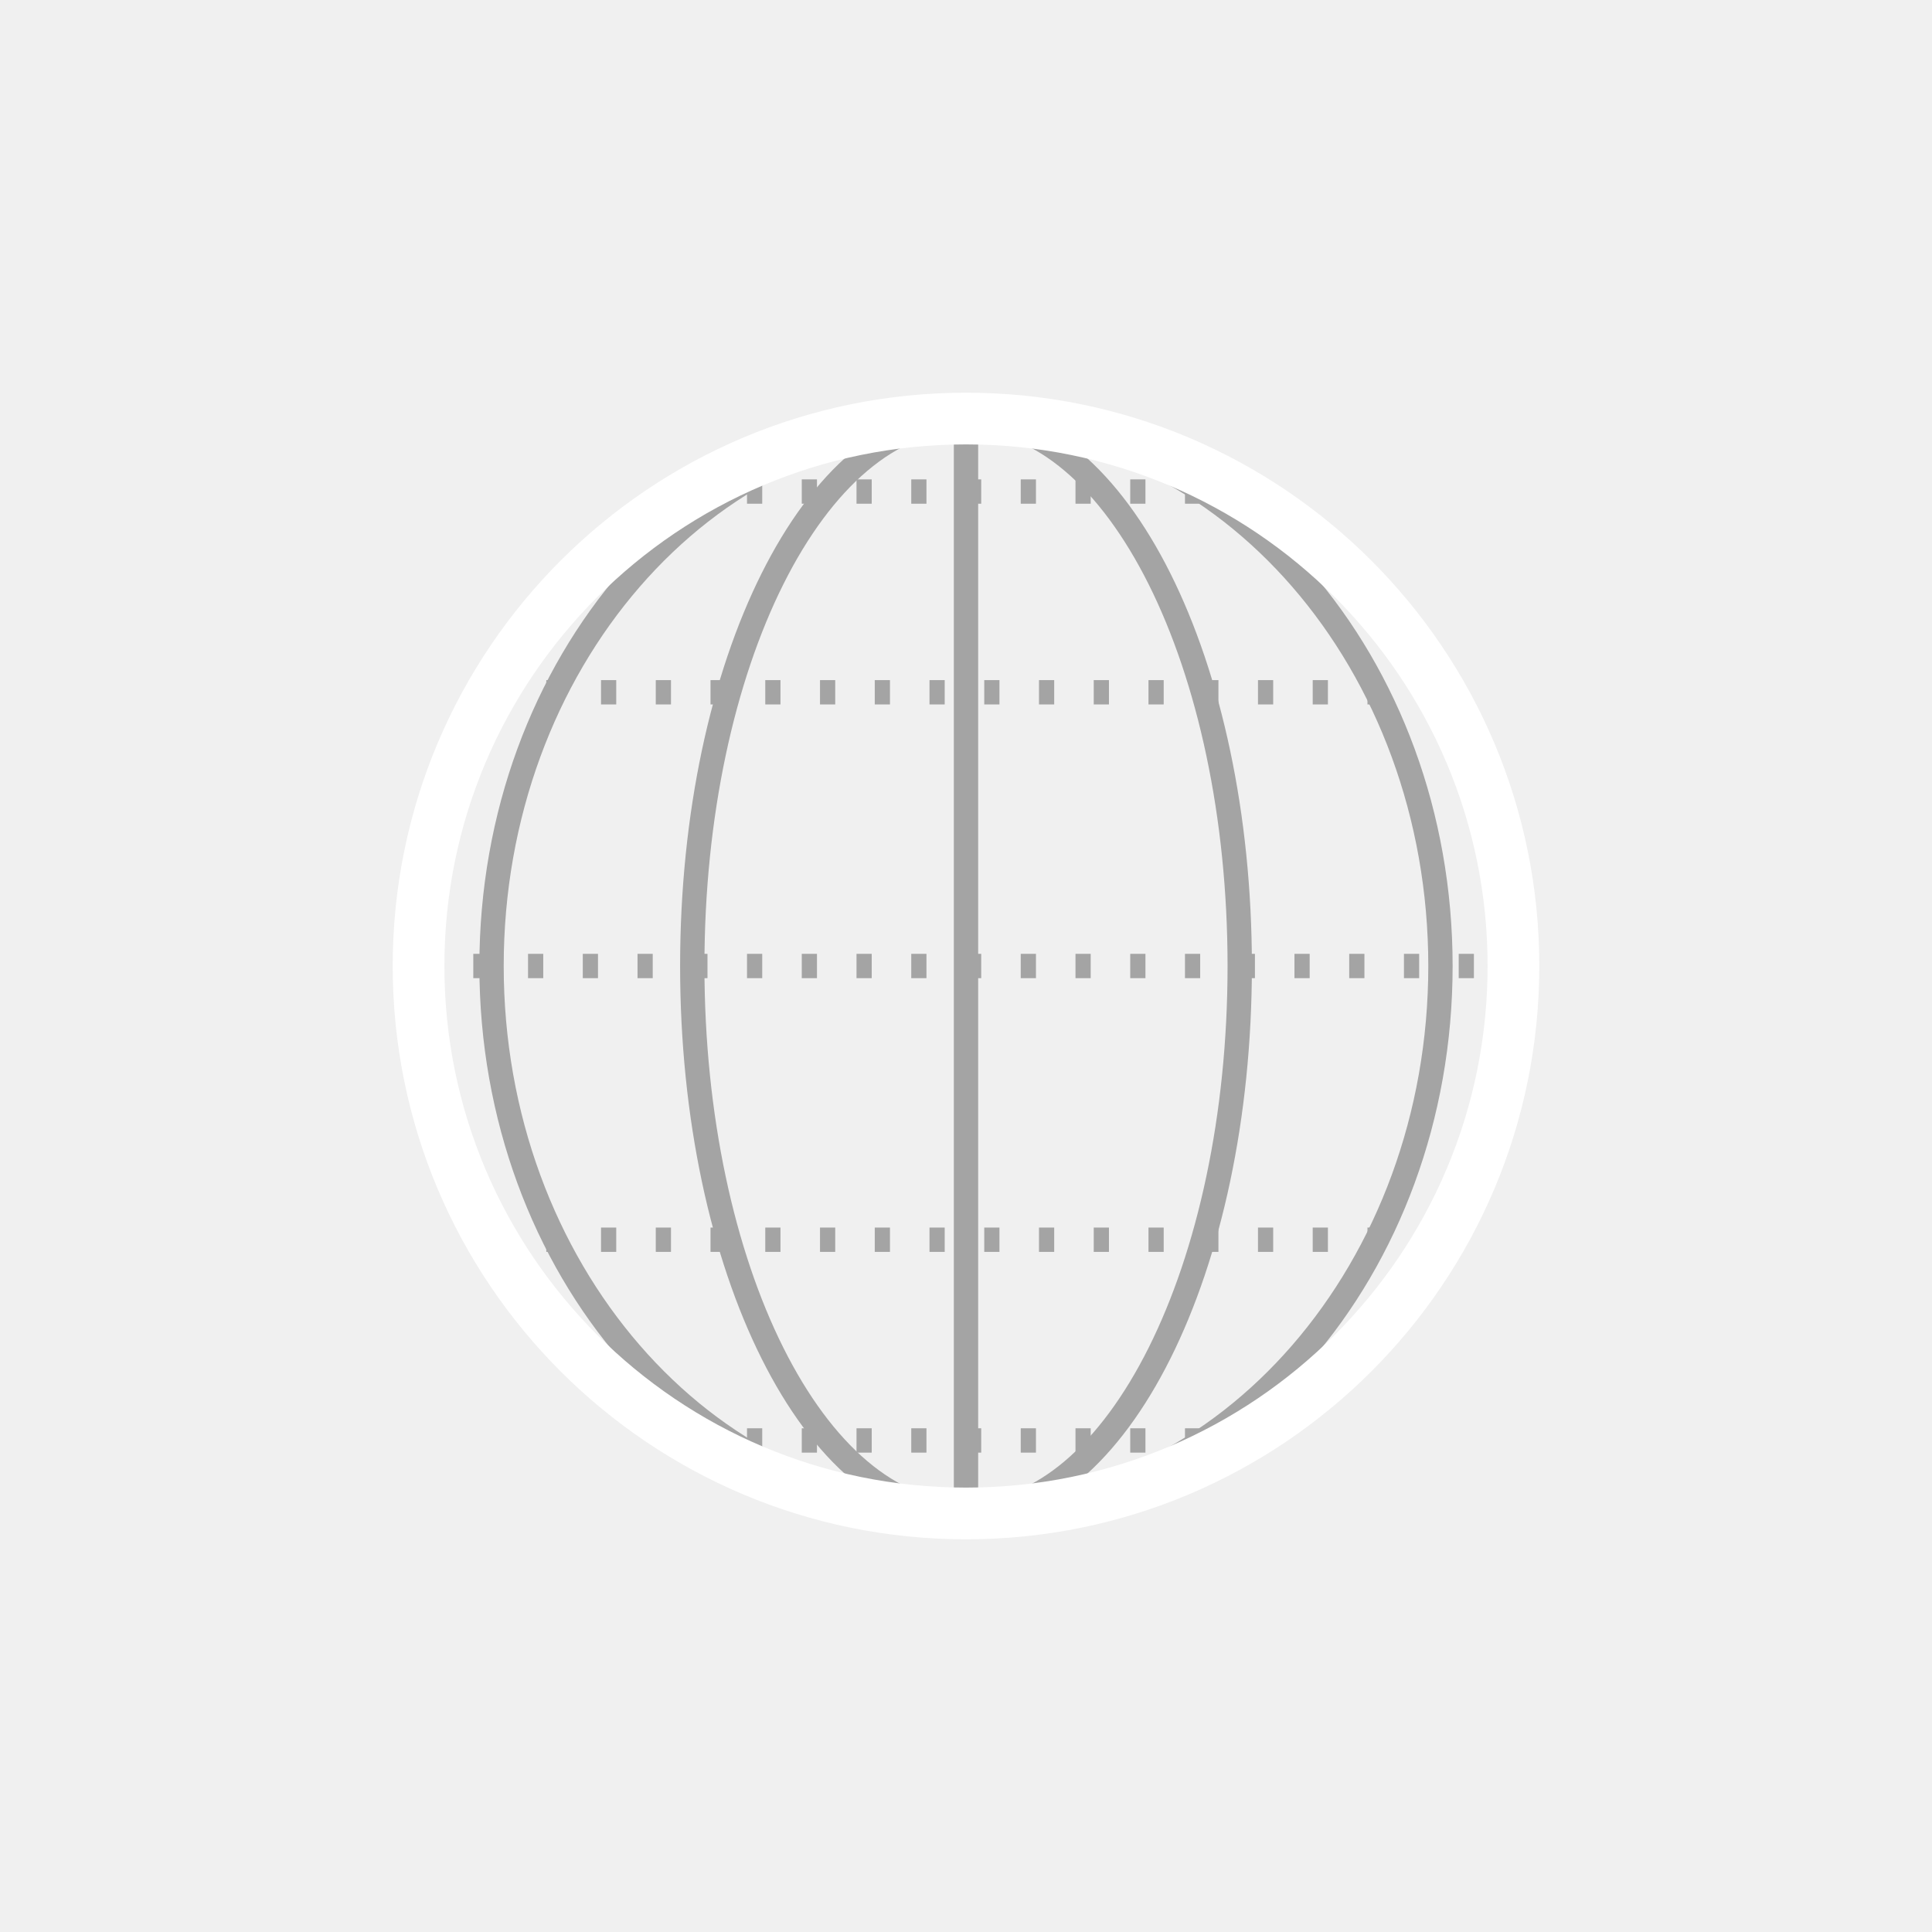
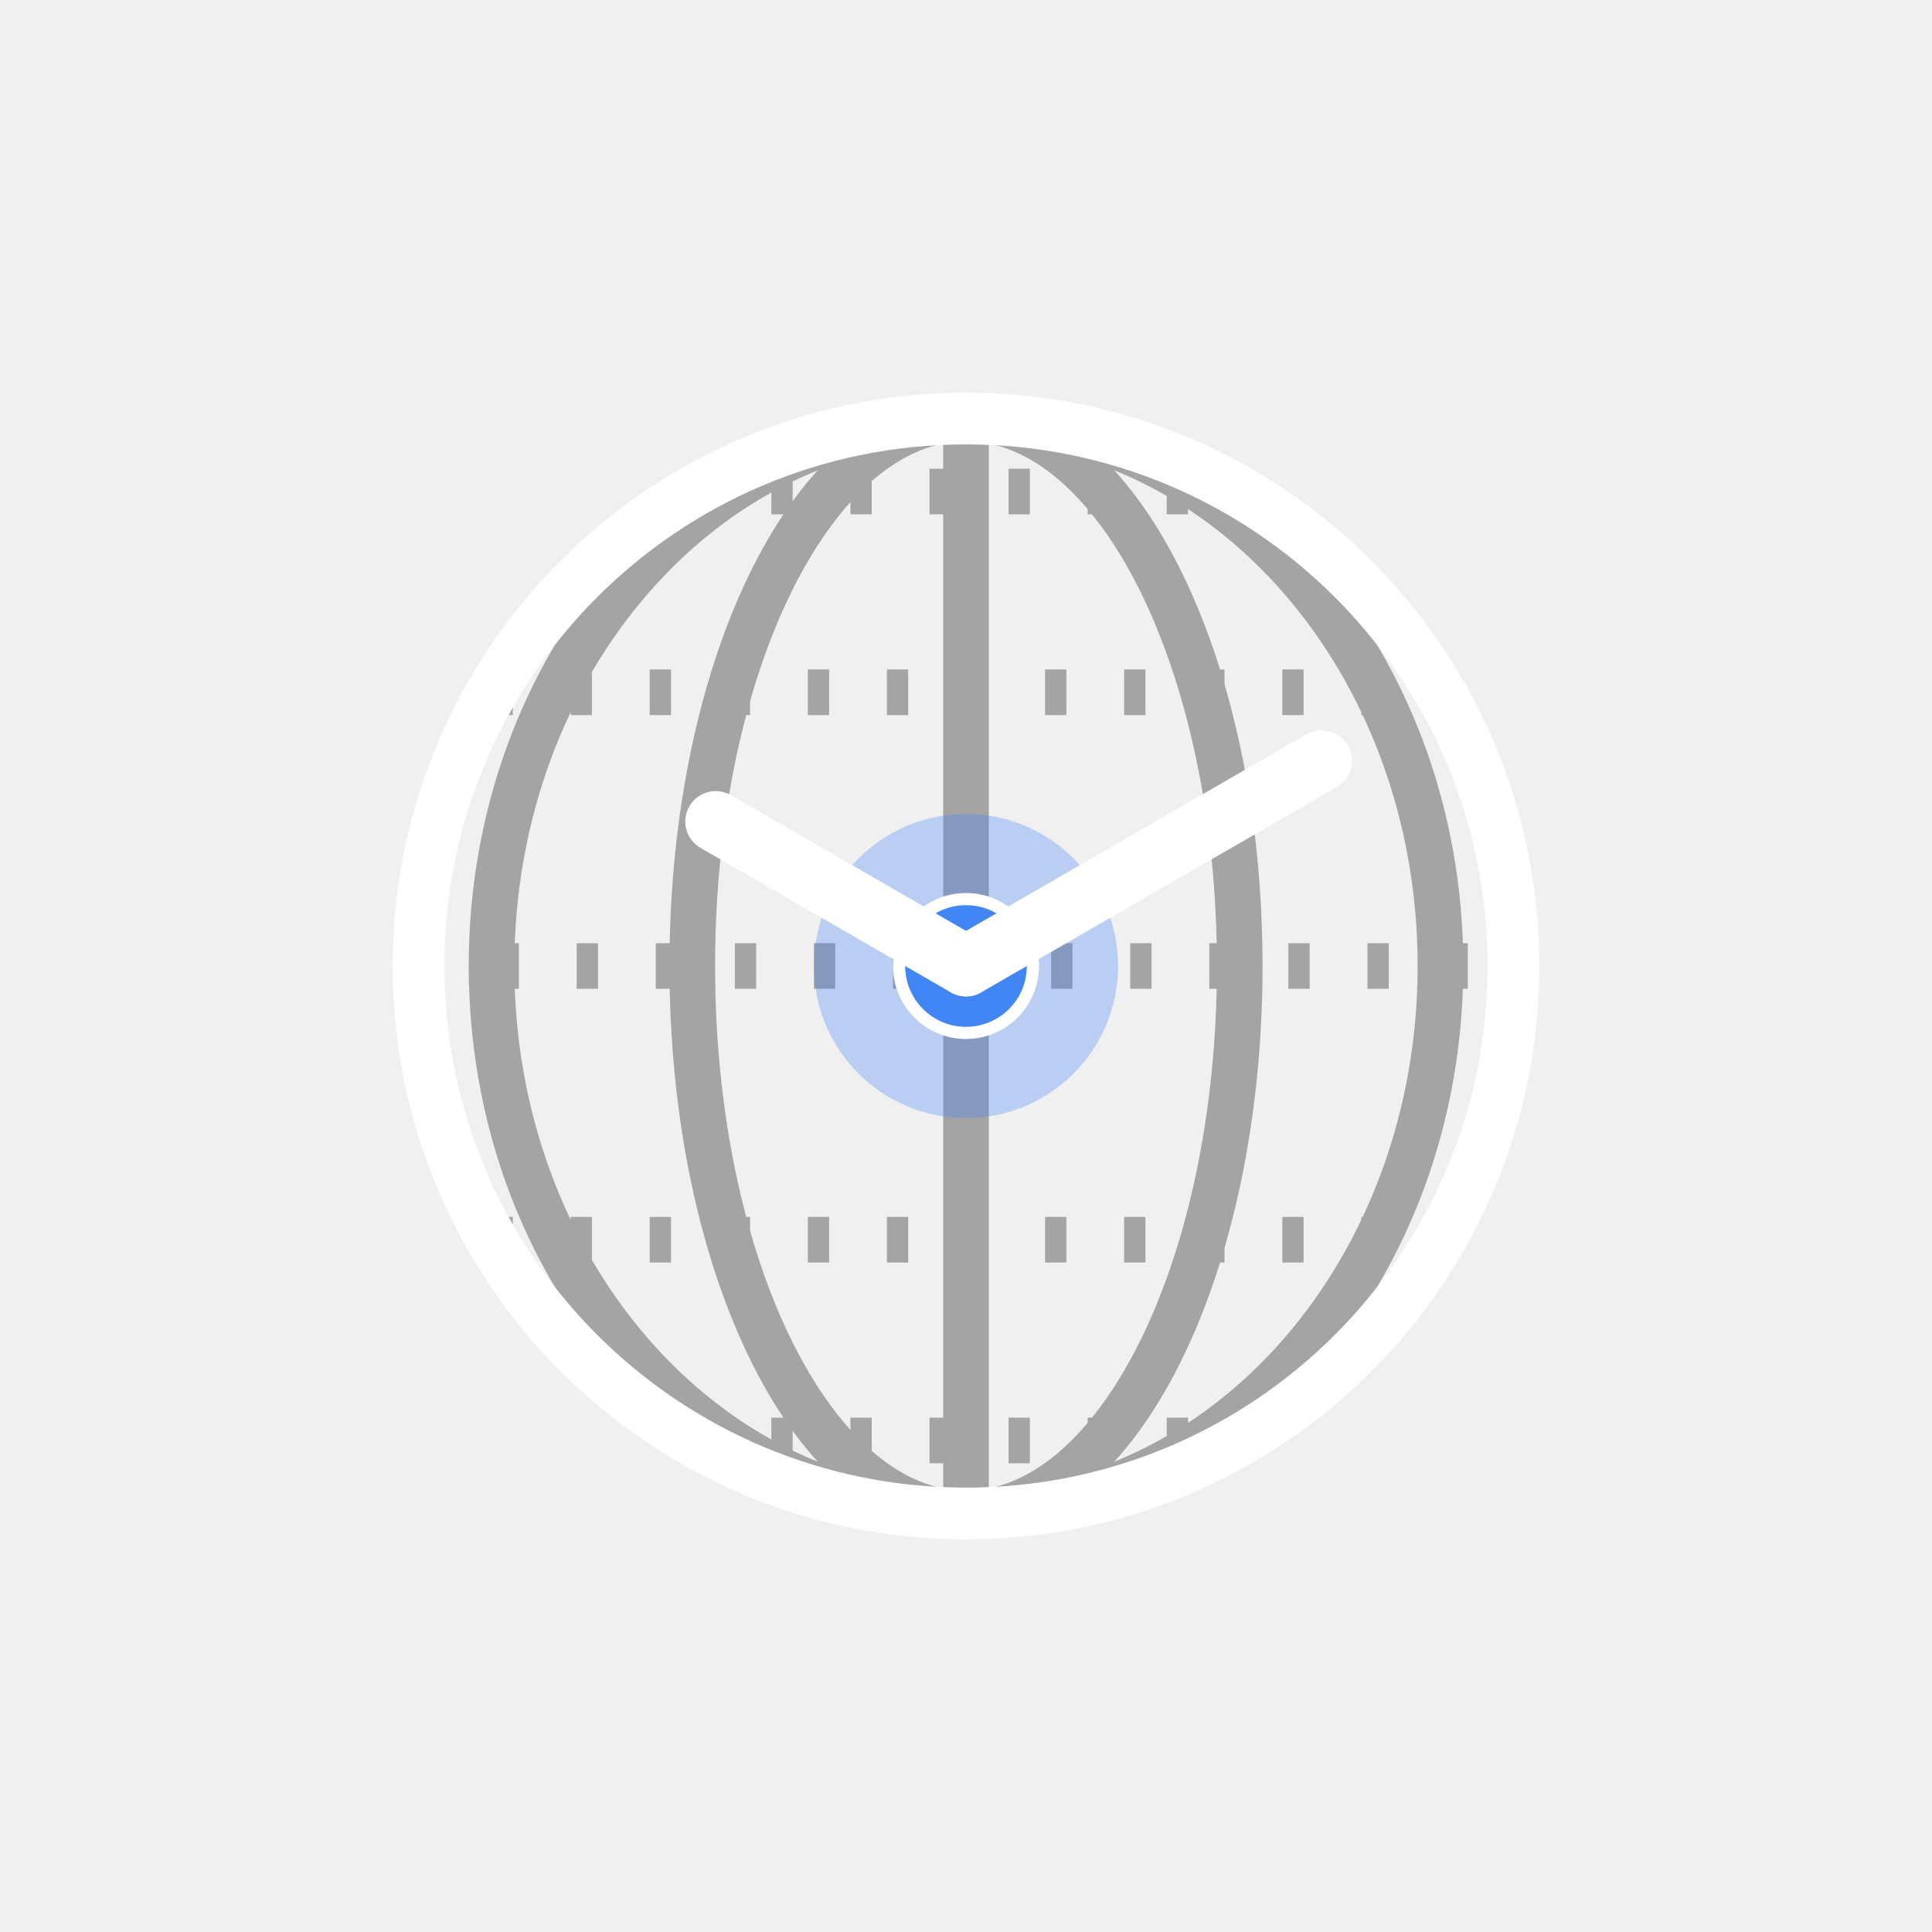
<svg xmlns="http://www.w3.org/2000/svg" viewBox="0 0 512 512" width="512" height="512">
  <g transform="translate(256 256) scale(0.806)">
-     <line x1="-180" y1="0" x2="180" y2="0" stroke="#a4a4a4" stroke-width="8" stroke-dasharray="5 13" />
-     <line x1="-156" y1="-90" x2="156" y2="-90" stroke="#a4a4a4" stroke-width="8" stroke-dasharray="5 13" />
-     <line x1="-156" y1="90" x2="156" y2="90" stroke="#a4a4a4" stroke-width="8" stroke-dasharray="5 13" />
-     <line x1="-90" y1="-156" x2="90" y2="-156" stroke="#a4a4a4" stroke-width="8" stroke-dasharray="5 13" />
-     <line x1="-90" y1="156" x2="90" y2="156" stroke="#a4a4a4" stroke-width="8" stroke-dasharray="5 13" />
-     <line x1="0" y1="-180" x2="0" y2="180" stroke="#a4a4a4" stroke-width="8" />
-     <ellipse cx="0" cy="0" rx="90" ry="180" fill="none" stroke="#a4a4a4" stroke-width="8" />
-     <ellipse cx="0" cy="0" rx="156" ry="180" fill="none" stroke="#a4a4a4" stroke-width="8" />
+     <line x1="-180" y1="0" x2="180" y2="0" stroke="#a4a4a4" stroke-width="15" stroke-dasharray="7 19" />
+     <line x1="-156" y1="-90" x2="156" y2="-90" stroke="#a4a4a4" stroke-width="15" stroke-dasharray="7 19" />
+     <line x1="-156" y1="90" x2="156" y2="90" stroke="#a4a4a4" stroke-width="15" stroke-dasharray="7 19" />
+     <line x1="-90" y1="-156" x2="90" y2="-156" stroke="#a4a4a4" stroke-width="15" stroke-dasharray="7 19" />
+     <line x1="-90" y1="156" x2="90" y2="156" stroke="#a4a4a4" stroke-width="15" stroke-dasharray="7 19" />
+     <line x1="0" y1="-180" x2="0" y2="180" stroke="#a4a4a4" stroke-width="15" />
+     <ellipse cx="0" cy="0" rx="90" ry="180" fill="none" stroke="#a4a4a4" stroke-width="15" />
+     <ellipse cx="0" cy="0" rx="156" ry="180" fill="none" stroke="#a4a4a4" stroke-width="15" />
    <circle cx="0" cy="0" r="180" fill="none" stroke="#ffffff" stroke-width="17" />
+     <circle cx="0" cy="0" r="50" fill="#4285F4" opacity="0.32" />
+     <circle cx="0" cy="0" r="22" fill="#4285F4" stroke="#ffffff" stroke-width="4" />
+     <line x1="0" y1="0" x2="-82.3" y2="-47.5" stroke="#ffffff" stroke-width="20" stroke-linecap="round" />
+     <line x1="0" y1="0" x2="116.9" y2="-67.5" stroke="#ffffff" stroke-width="20" stroke-linecap="round" />
  </g>
</svg>
